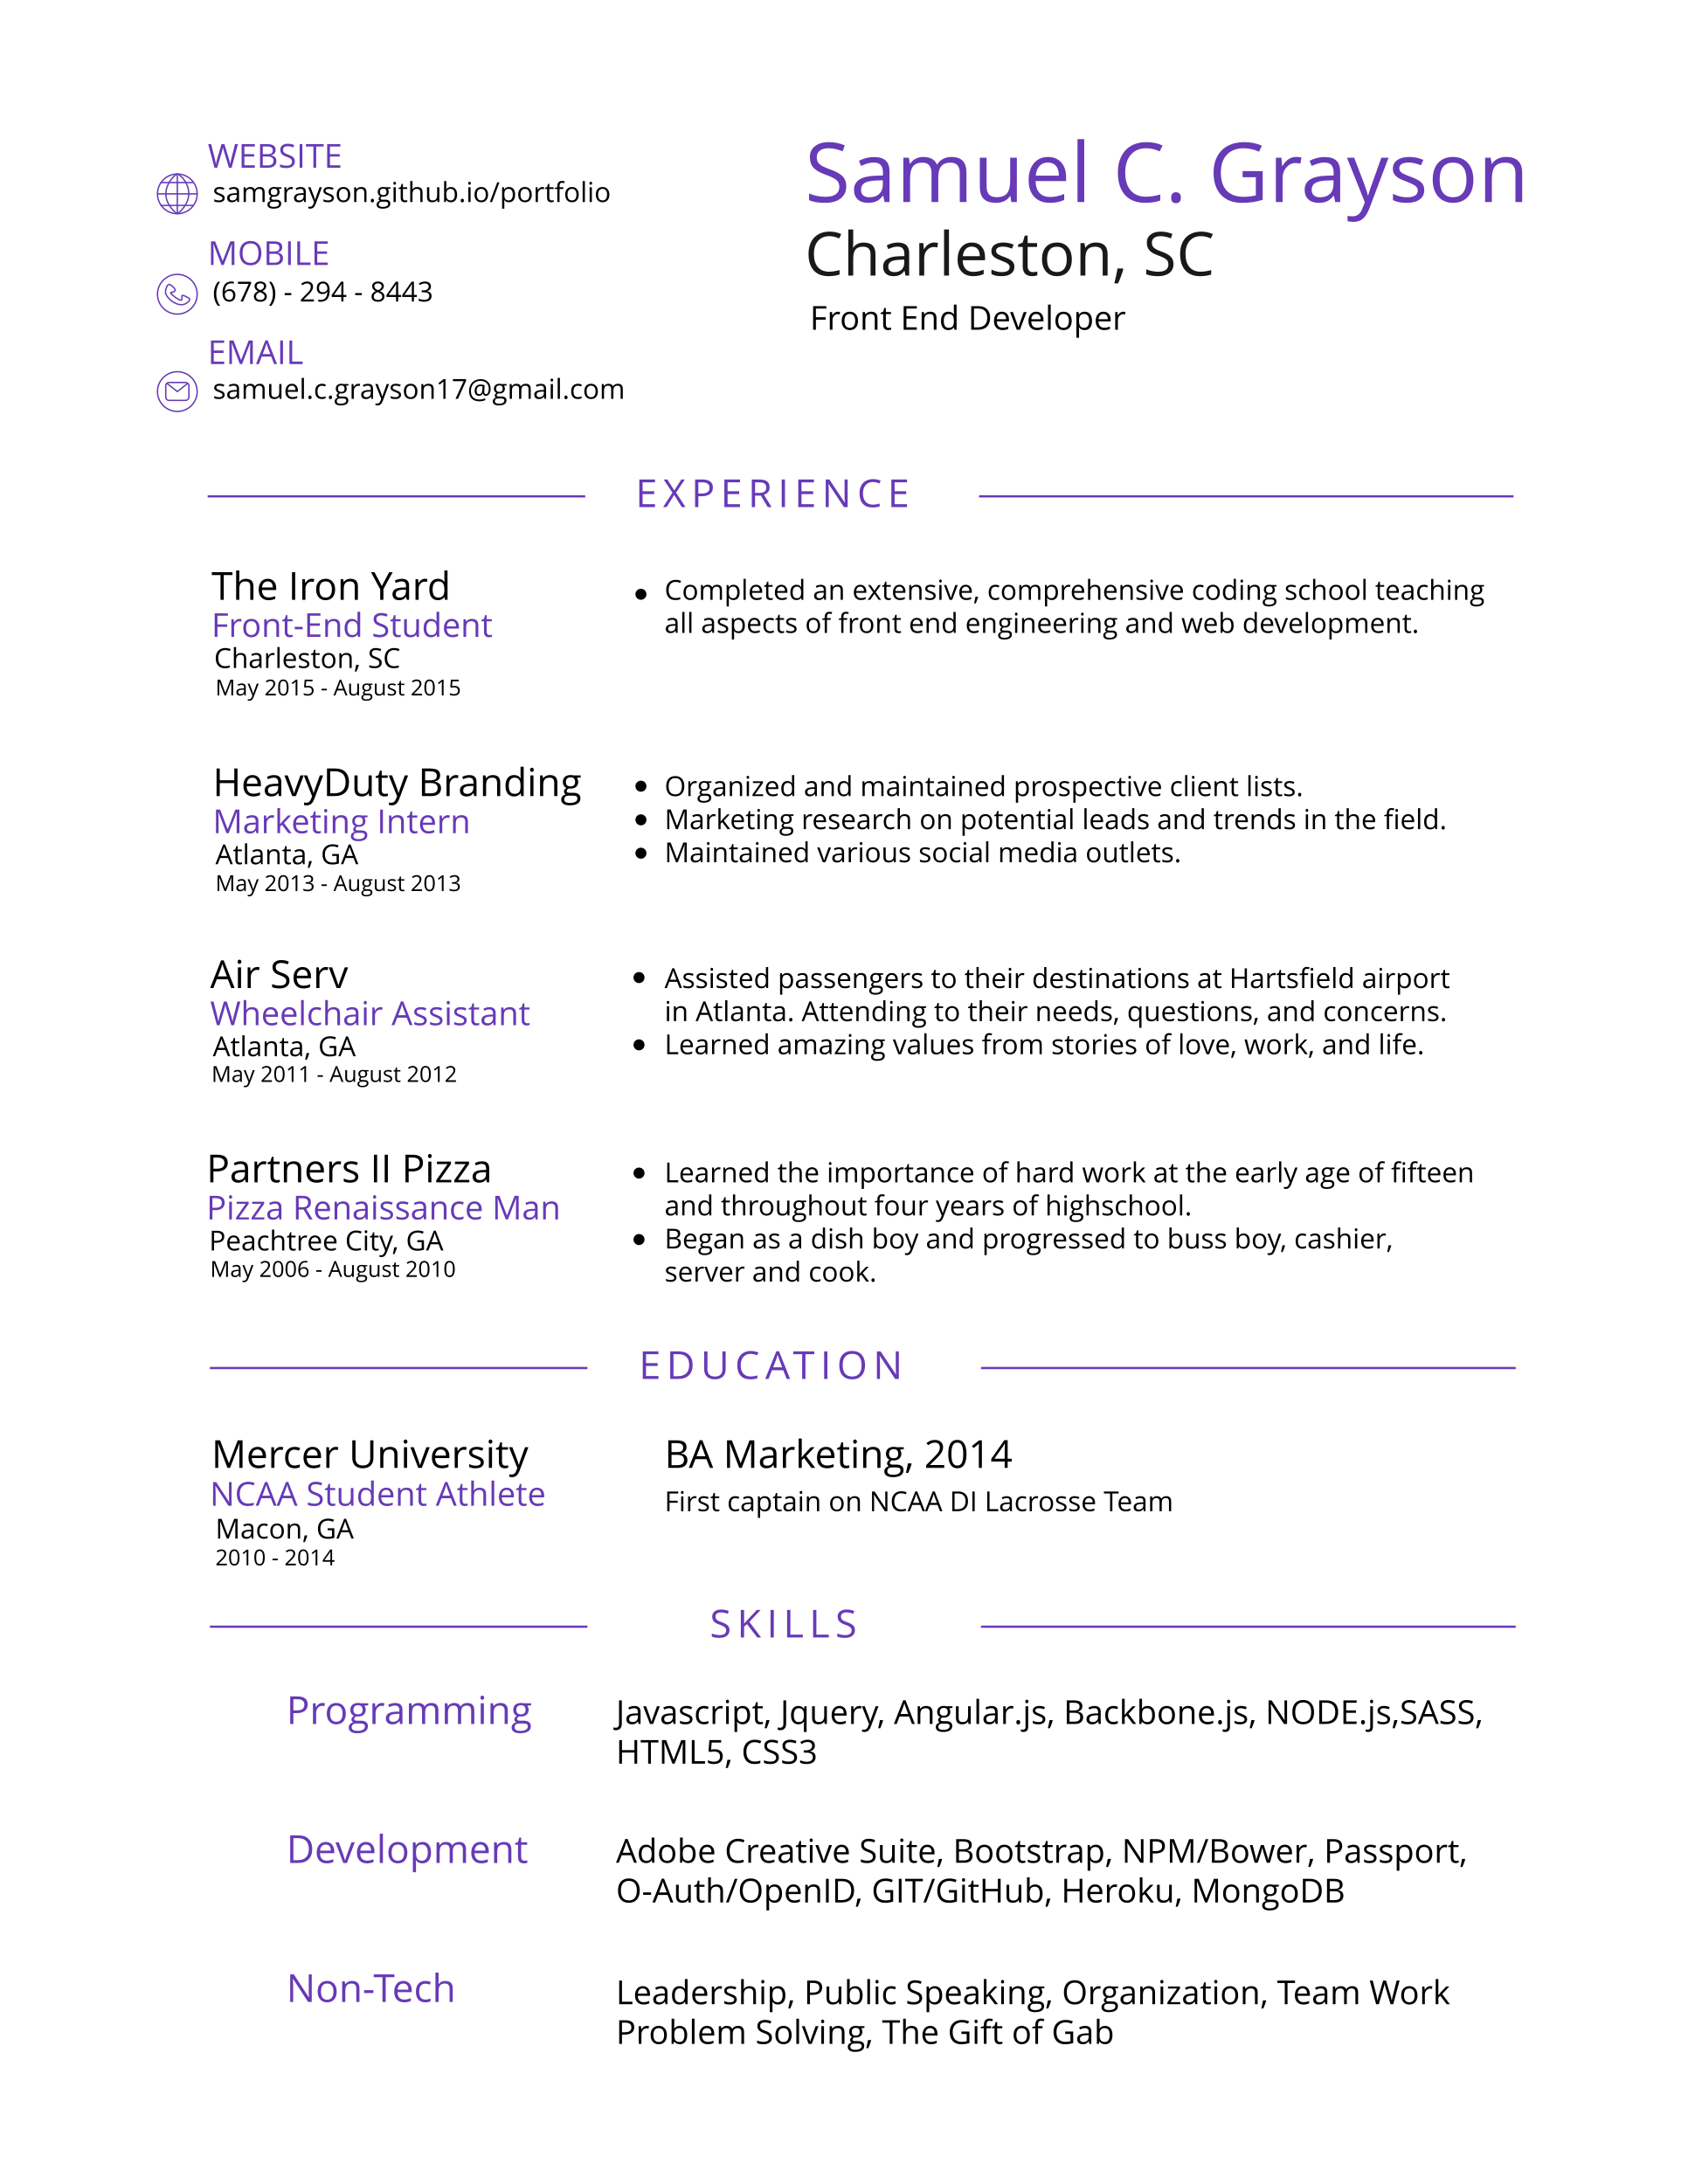
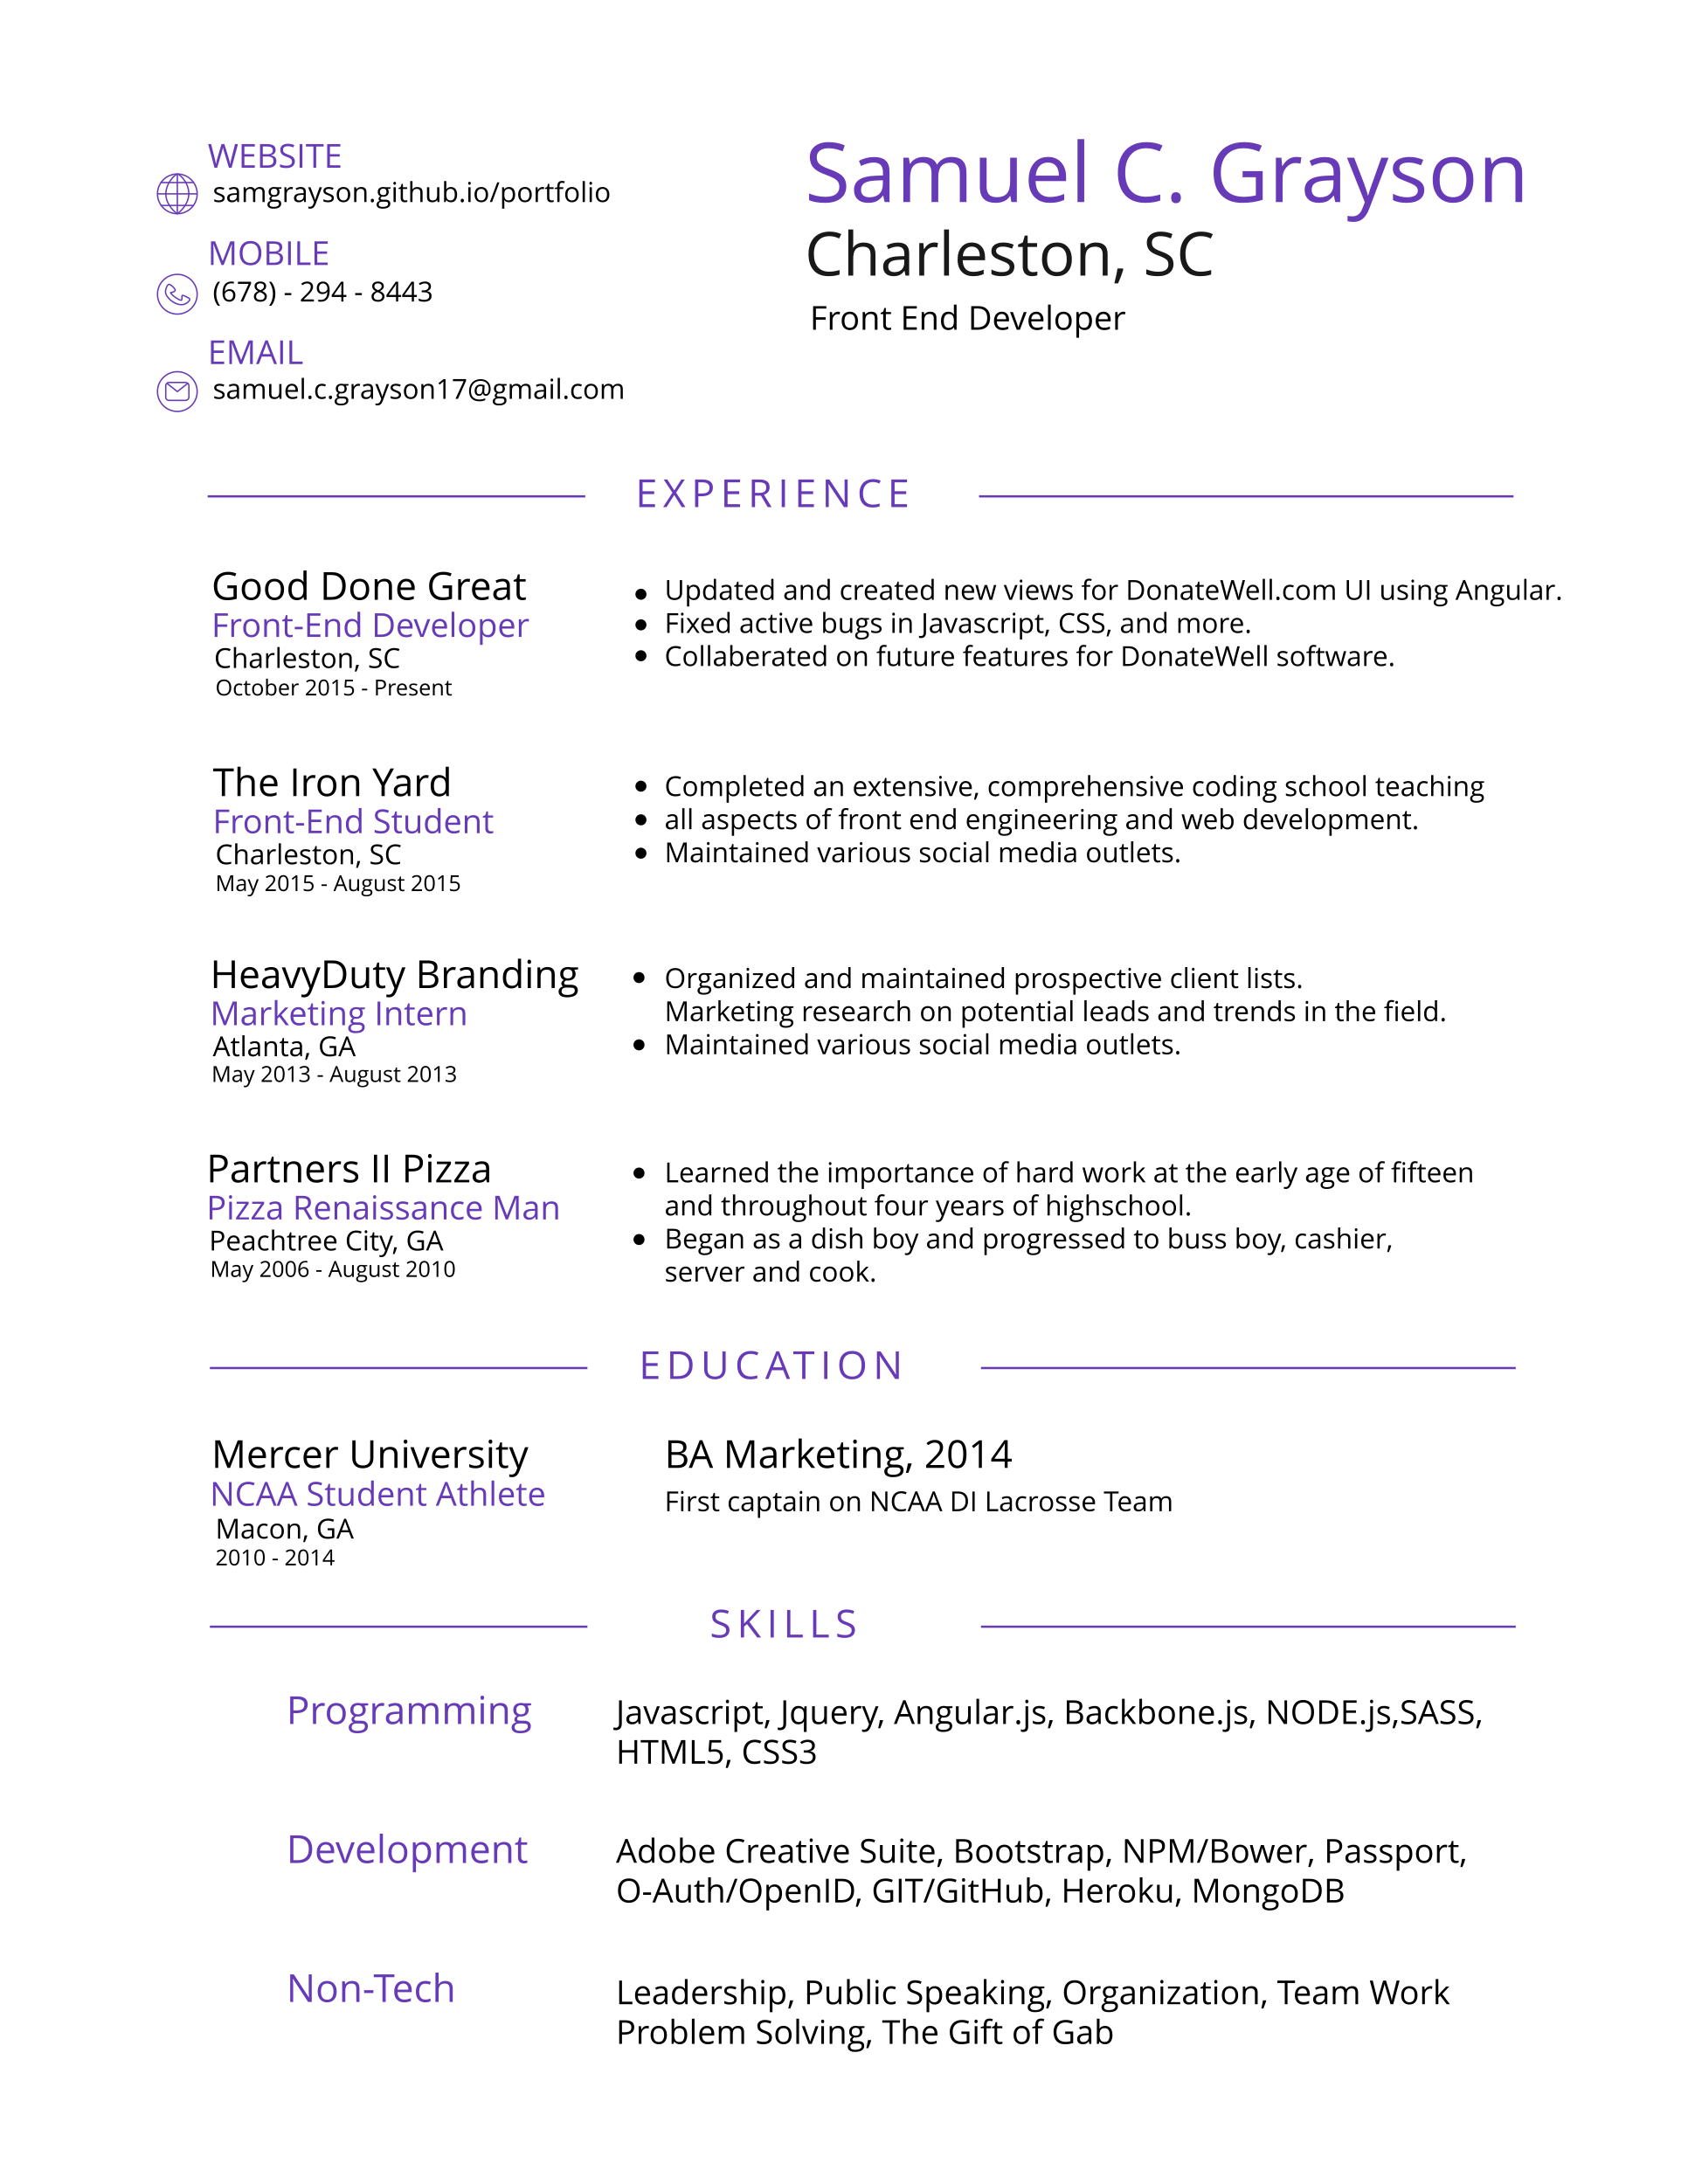
<svg xmlns="http://www.w3.org/2000/svg" xmlns:xlink="http://www.w3.org/1999/xlink" version="1.1" id="Layer_1" x="0px" y="0px" viewBox="0 0 612 792" style="enable-background:new 0 0 612 792;" xml:space="preserve">
  <style type="text/css">
	.st0{fill:#673AB7;}
	.st1{font-family:'OpenSans';}
	.st2{font-size:30px;}
	.st3{fill:#191919;}
	.st4{font-size:22px;}
	.st5{font-size:12px;}
	.st6{font-size:10px;}
	.st7{font-size:14px;}
	.st8{letter-spacing:2;}
	.st9{fill:none;stroke:#673AB7;stroke-width:0.8;stroke-miterlimit:10;}
	.st10{fill:none;stroke:#673AB7;stroke-width:0.5;stroke-miterlimit:10;}
	.st11{fill:none;stroke:#673AB7;stroke-width:0.5;stroke-linejoin:round;stroke-miterlimit:10;}
	.st12{font-size:8px;}
	#weblink:hover {
		text-decoration: underline;
	}
</style>
  <text transform="matrix(1 0 0 1 291.821 73.2598)" class="st0 st1 st2">Samuel C. Grayson</text>
  <g>
    <text transform="matrix(1 0 0 1 291.8211 99.9319)" class="st3 st1 st4">Charleston, SC</text>
  </g>
  <g>
    <text transform="matrix(1 0 0 1 75.3326 60.8188)" class="st0 st1 st5">WEBSITE</text>
  </g>
  <a xlink:href="http://samgrayson.github.io/portfolio/" target="_blank" id="weblink">
    <text transform="matrix(1 0 0 1 77.1512 73.2597)" class="st1 st6">samgrayson.github.io/portfolio</text>
  </a>
  <text transform="matrix(1 0 0 1 75.3328 96.0925)" class="st0 st1 st5">MOBILE</text>
  <text transform="matrix(1 0 0 1 77.1511 109.3277)" class="st1 st6">(678) - 294 - 8443</text>
  <text transform="matrix(1 0 0 1 75.3325 132.0298)" class="st0 st1 st5">EMAIL</text>
  <text transform="matrix(1 0 0 1 77.1511 144.6198)" class="st1 st6">samuel.c.grayson17@gmail.com</text>
  <text transform="matrix(1.0174 0 0 1 230.4245 183.8911)" class="st0 st1 st7 st8">EXPERIENCE</text>
  <line class="st9" x1="212.2" y1="180" x2="75.3" y2="180" />
  <line class="st9" x1="355" y1="180" x2="548.8" y2="180" />
-   <text transform="matrix(1 0 0 1 76.6759 217.5097)" class="st1 st7">The Iron Yard</text>
-   <text transform="matrix(1 0 0 1 76.6759 230.9753)" class="st0 st1 st5">Front-End Student</text>
+   <text transform="matrix(1 0 0 1 76.6759 217.5097)" class="st1 st7">Good Done Great</text>
+   <text transform="matrix(1 0 0 1 76.6759 230.9753)" class="st0 st1 st5">Front-End Developer</text>
  <text transform="matrix(1 0 0 1 77.6269 242.2326)" class="st1 st6">Charleston, SC</text>
-   <text transform="matrix(1 0 0 1 77.1514 288.6858)" class="st1 st7">HeavyDuty Branding</text>
-   <text transform="matrix(1 0 0 1 77.1514 302.1514)" class="st0 st1 st5">Marketing Intern</text>
-   <text transform="matrix(1 0 0 1 78.1025 313.4087)" class="st1 st6">Atlanta, GA</text>
-   <text transform="matrix(1 0 0 1 76.2005 358.3009)" class="st1 st7">Air Serv</text>
-   <text transform="matrix(1 0 0 1 76.2005 371.7665)" class="st0 st1 st5">Wheelchair Assistant</text>
+   <text transform="matrix(1 0 0 1 77.1514 288.6858)" class="st1 st7">The Iron Yard</text>
+   <text transform="matrix(1 0 0 1 77.1514 302.1514)" class="st0 st1 st5">Front-End Student</text>
+   <text transform="matrix(1 0 0 1 78.1025 313.4087)" class="st1 st6">Charleston, SC</text>
+   <text transform="matrix(1 0 0 1 76.2005 358.3009)" class="st1 st7">HeavyDuty Branding</text>
+   <text transform="matrix(1 0 0 1 76.2005 371.7665)" class="st0 st1 st5">Marketing Intern</text>
  <text transform="matrix(1 0 0 1 77.1515 383.0237)" class="st1 st6">Atlanta, GA</text>
  <text transform="matrix(1 0 0 1 74.857 428.7463)" class="st1 st7">Partners II Pizza</text>
  <text transform="matrix(1 0 0 1 74.857 442.2119)" class="st0 st1 st5">Pizza Renaissance Man</text>
  <text transform="matrix(1 0 0 1 75.8081 453.4692)" class="st1 st6">Peachtree City, GA</text>
  <circle class="st10" cx="64.3" cy="70.3" r="7.2" />
  <circle class="st10" cx="64.3" cy="106.7" r="7.2" />
  <circle class="st10" cx="64.3" cy="142" r="7.2" />
  <path class="st10" d="M64.3,63.1c-0.9,0-8.9,7.3,0,14.5" />
  <path class="st10" d="M64.3,63.1c0.9-0.2,8.9,7.1,0,14.5" />
  <line class="st10" x1="64.3" y1="63.1" x2="64.3" y2="77.6" />
  <line class="st11" x1="58.2" y1="74.5" x2="70.2" y2="74.5" />
  <line class="st10" x1="57.1" y1="70.3" x2="71.5" y2="70.3" />
  <line class="st10" x1="58.2" y1="66.2" x2="70.1" y2="66.2" />
  <path class="st11" d="M61.6,103.2c-0.9-0.5-1.5,1.6-1.6,2.3c-0.1,1.6,1.2,2.7,1.7,3.2c1.1,1,3.3,2.3,5.2,1.6  c0.9-0.3,2.5-1.6,1.7-2.1c-0.8-0.5-1.7-1-2.4-1.1c-0.4-0.1-0.1,1.1-0.3,1.6c-0.1,0.6-2-0.5-3-1.4c-0.2-0.1-1.3-1.2-1-1.2  c0.6-0.1,0.7-0.1,1.1-0.3c0.4-0.2,0.7-0.6,0.5-0.8C63,104.2,62.4,103.6,61.6,103.2z" />
  <path class="st11" d="M67.3,145.2h-6c-0.7,0-1.2-0.5-1.2-1.2v-4.1c0-0.4,0.2-0.7,0.4-0.9c0.2-0.2,0.5-0.3,0.8-0.3h6  c0.7,0,1.2,0.5,1.2,1.2v4.1C68.5,144.7,67.9,145.2,67.3,145.2z" />
  <polyline class="st11" points="60.5,139 64.3,142 68.1,139 " />
  <text transform="matrix(1 0 0 1 240.955 217.5098)">
+     <tspan x="0" y="0" class="st1 st6">Updated and created new views for DonateWell.com UI using Angular.</tspan>
+     <tspan x="0" y="12" class="st1 st6">Fixed active bugs in Javascript, CSS, and more. </tspan>
+     <tspan x="0" y="24" class="st1 st6">Collaberated on future features for DonateWell software.</tspan>
+   </text>
+   <text transform="matrix(1 0 0 1 240.9552 288.6858)">
    <tspan x="0" y="0" class="st1 st6">Completed an extensive, comprehensive coding school teaching</tspan>
    <tspan x="0" y="12" class="st1 st6">all aspects of front end engineering and web development. </tspan>
-   </text>
-   <text transform="matrix(1 0 0 1 240.9552 288.6858)">
-     <tspan x="0" y="0" class="st1 st6">Organized and maintained prospective client lists.</tspan>
-     <tspan x="0" y="12" class="st1 st6">Marketing research on potential leads and trends in the field. </tspan>
    <tspan x="0" y="24" class="st1 st6">Maintained various social media outlets.</tspan>
  </text>
  <text transform="matrix(1 0 0 1 240.9553 358.3008)">
-     <tspan x="0" y="0" class="st1 st6">Assisted passengers to their destinations at Hartsfield airport </tspan>
-     <tspan x="0" y="12" class="st1 st6">in Atlanta. Attending to their needs, questions, and concerns.</tspan>
-     <tspan x="0" y="24" class="st1 st6">Learned amazing values from stories of love, work, and life.</tspan>
+     <tspan x="0" y="0" class="st1 st6">Organized and maintained prospective client lists. </tspan>
+     <tspan x="0" y="12" class="st1 st6">Marketing research on potential leads and trends in the field.</tspan>
+     <tspan x="0" y="24" class="st1 st6">Maintained various social media outlets.</tspan>
  </text>
  <text transform="matrix(1 0 0 1 240.9549 428.7468)">
    <tspan x="0" y="0" class="st1 st6">Learned the importance of hard work at the early age of fifteen </tspan>
    <tspan x="0" y="12" class="st1 st6">and throughout four years of highschool.</tspan>
    <tspan x="0" y="24" class="st1 st6">Began as a dish boy and progressed to buss boy, cashier, </tspan>
    <tspan x="0" y="36" class="st1 st6">server and cook.</tspan>
  </text>
  <circle cx="232.4" cy="215.5" r="2" />
+   <circle cx="232.4" cy="226.6" r="2" />
+   <circle cx="232.4" cy="237.8" r="2" />
  <circle cx="232.4" cy="285.1" r="2" />
  <circle cx="232.4" cy="297.3" r="2" />
  <circle cx="232.4" cy="309.4" r="2" />
  <circle cx="231.7" cy="354.5" r="2" />
  <circle cx="231.7" cy="378.9" r="2" />
  <circle cx="231.7" cy="425.4" r="2" />
  <circle cx="231.7" cy="449.5" r="2" />
-   <text transform="matrix(1 0 0 1 78.1023 252.1982)" class="st1 st12">May 2015 - August 2015</text>
-   <text transform="matrix(1 0 0 1 78.1024 323.1395)" class="st1 st12">May 2013 - August 2013</text>
-   <text transform="matrix(1 0 0 1 76.6757 392.3454)" class="st1 st12">May 2011 - August 2012</text>
+   <text transform="matrix(1 0 0 1 78.1023 252.1982)" class="st1 st12">October 2015 - Present</text>
+   <text transform="matrix(1 0 0 1 78.1024 323.1395)" class="st1 st12">May 2015 - August 2015</text>May 2015 - August 2015
+ <text transform="matrix(1 0 0 1 76.6757 392.3454)" class="st1 st12">May 2013 - August 2013</text>
  <text transform="matrix(1 0 0 1 76.2004 463.0509)" class="st1 st12">May 2006 - August 2010</text>
  <text transform="matrix(1.0174 0 0 1 231.6667 500.0586)" class="st0 st1 st7 st8">EDUCATION</text>
  <line class="st9" x1="213" y1="496.1" x2="76.1" y2="496.1" />
  <line class="st9" x1="355.7" y1="496.1" x2="549.6" y2="496.1" />
  <text transform="matrix(1 0 0 1 76.6759 532.3117)" class="st1 st7">Mercer University</text>
  <text transform="matrix(1 0 0 1 76.0917 546.027)" class="st0 st1 st5">NCAA Student Athlete</text>
  <text transform="matrix(1 0 0 1 240.9554 532.3113)" class="st1 st7">BA Marketing, 2014</text>
  <text transform="matrix(1 0 0 1 78.1023 557.9384)" class="st1 st6">Macon, GA</text>
  <text transform="matrix(1 0 0 1 240.9552 548.0146)" class="st1 st6">First captain on NCAA DI Lacrosse Team</text>
  <text transform="matrix(1.0174 0 0 1 257.3699 593.8123)" class="st0 st1 st7 st8">SKILLS</text>
  <line class="st9" x1="213" y1="589.9" x2="76.1" y2="589.9" />
  <line class="st9" x1="355.7" y1="589.9" x2="549.6" y2="589.9" />
  <text transform="matrix(1 0 0 1 78.1026 567.6668)" class="st1 st12">2010 - 2014</text>
  <text transform="matrix(1 0 0 1 103.8512 625.1801)">
    <tspan x="0" y="0" class="st0 st1 st7">Programming</tspan>
    <tspan x="0" y="50.4" class="st0 st1 st7">Development</tspan>
    <tspan x="0" y="100.8" class="st0 st1 st7">Non-Tech</tspan>
  </text>
  <text transform="matrix(1 0 0 1 223.3533 625.1801)">
    <tspan x="0" y="0" class="st1 st5">Javascript, Jquery, Angular.js, Backbone.js, NODE.js,SASS,</tspan>
    <tspan x="0" y="14.4" class="st1 st5">HTML5, CSS3</tspan>
  </text>
  <text transform="matrix(1 0 0 1 223.3533 675.5013)">
    <tspan x="0" y="0" class="st1 st5">Adobe Creative Suite, Bootstrap, NPM/Bower, Passport,</tspan>
    <tspan x="0" y="14.4" class="st1 st5">O-Auth/OpenID, GIT/GitHub, Heroku, MongoDB</tspan>
  </text>
  <text transform="matrix(1 0 0 1 223.3535 726.7955)">
    <tspan x="0" y="0" class="st1 st5">Leadership, Public Speaking, Organization, Team Work</tspan>
    <tspan x="0" y="14.4" class="st1 st5">Problem Solving, The Gift of Gab</tspan>
  </text>
  <text transform="matrix(1 0 0 1 293.6638 119.5809)" class="st1 st5">Front End Developer</text>
</svg>
